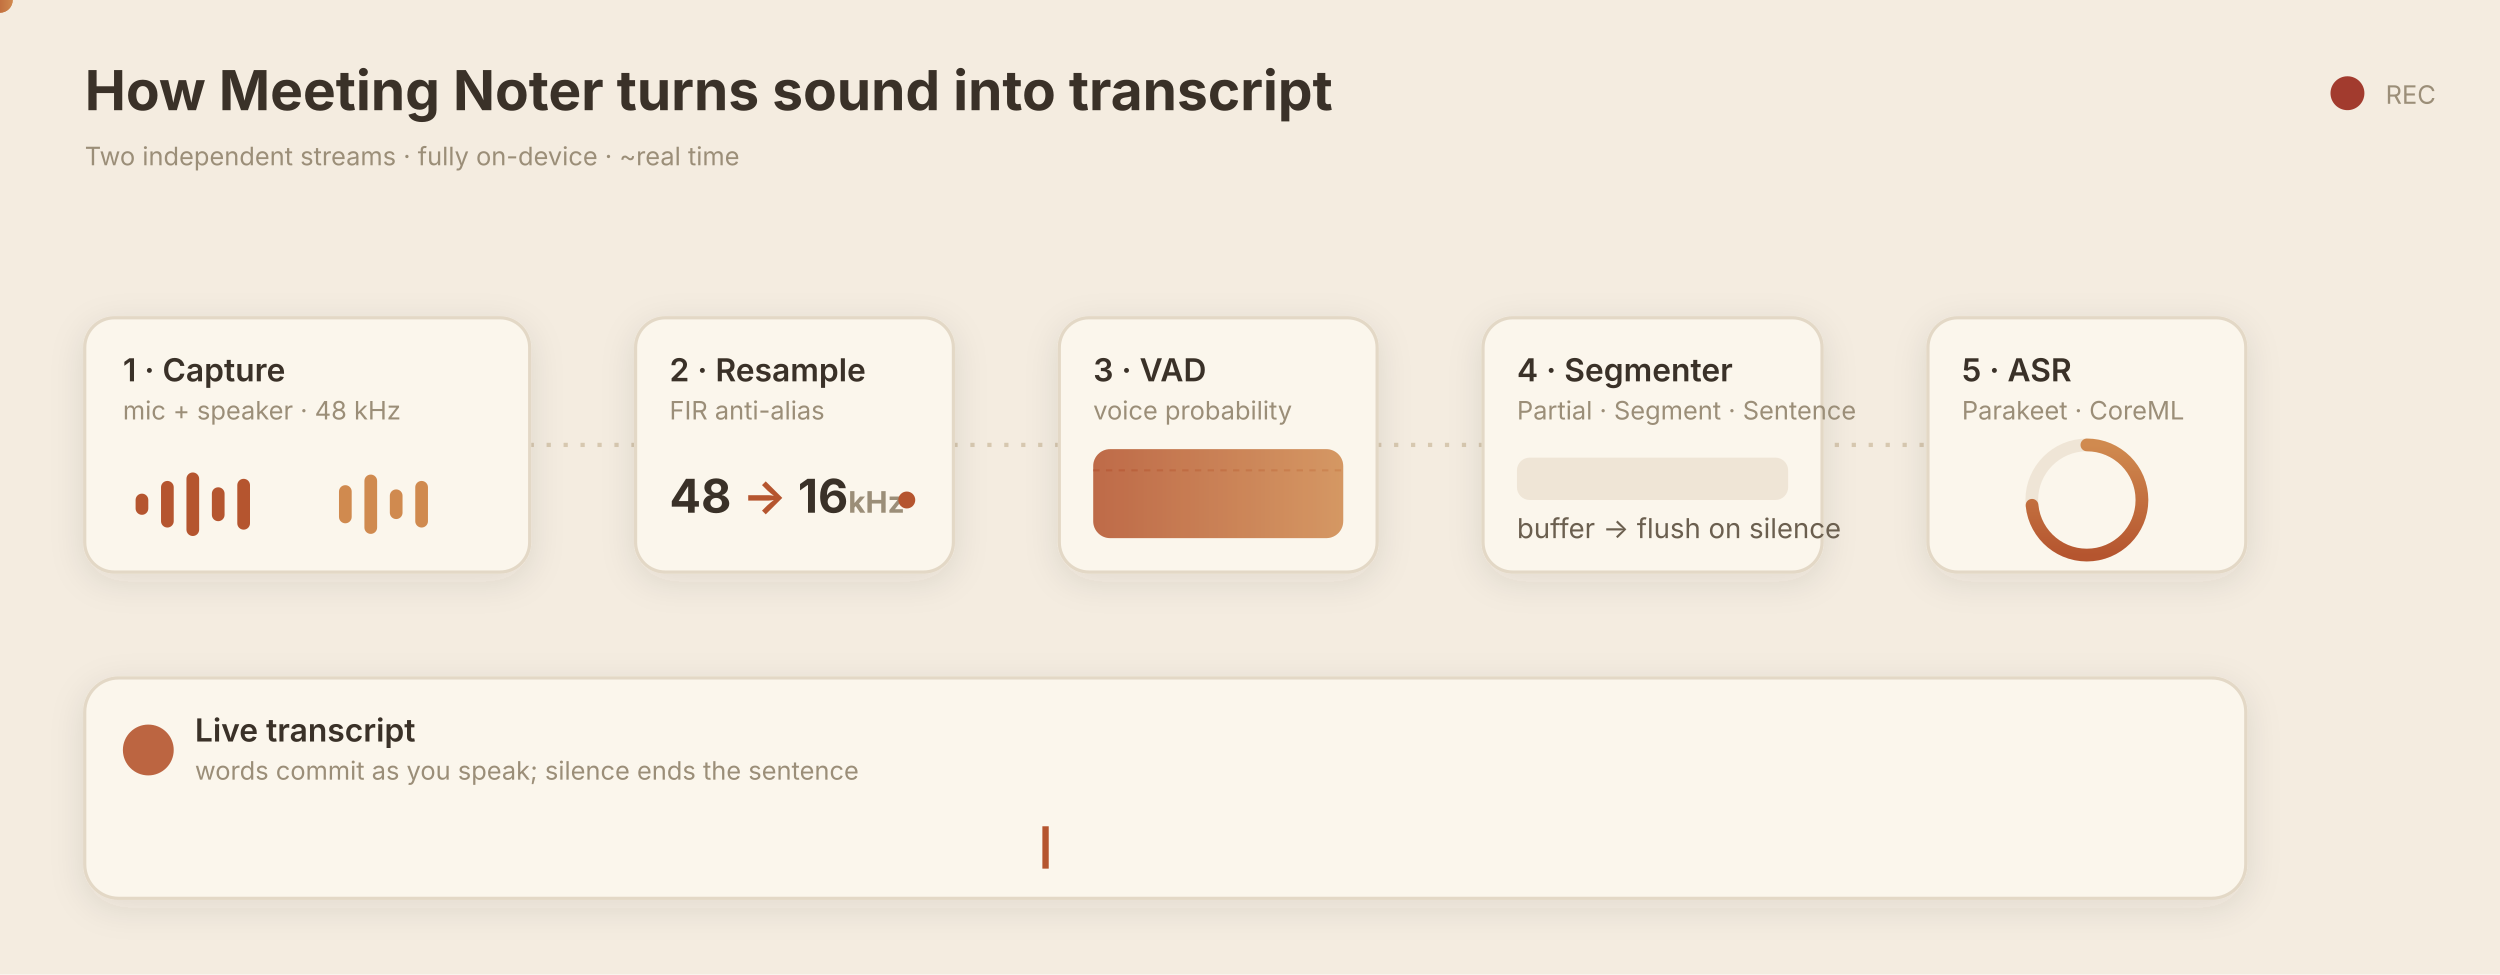
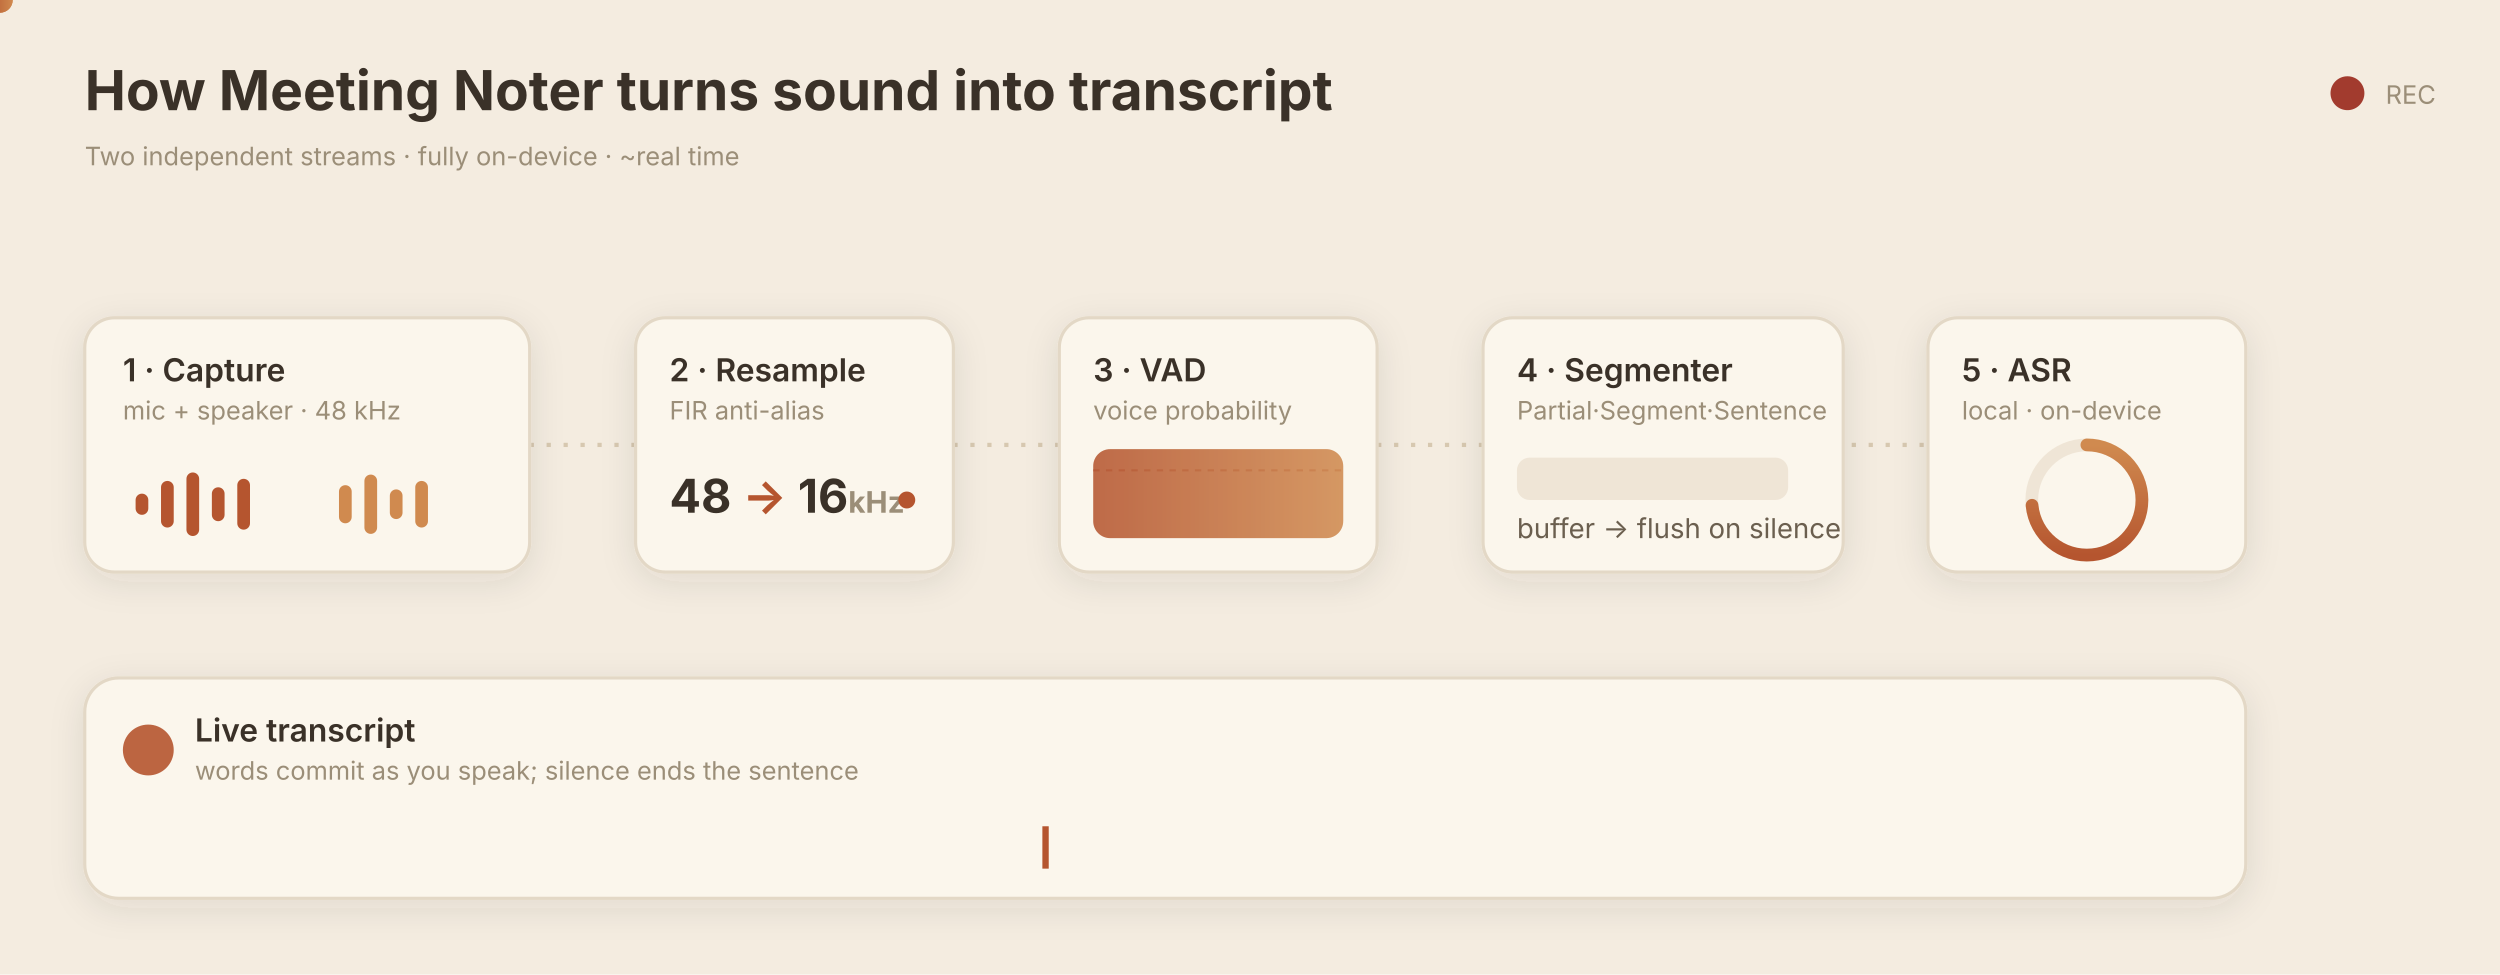
<svg xmlns="http://www.w3.org/2000/svg" viewBox="0 0 1180 460" font-family="-apple-system, BlinkMacSystemFont, 'Segoe UI', system-ui, sans-serif" role="img" aria-label="Animated diagram of the Meeting Noter transcription pipeline: dual-source capture, resample, voice activity detection, segmenter, ASR, and live transcript.">
  <defs>
    <linearGradient id="accent" x1="0" y1="0" x2="1" y2="0">
      <stop offset="0" stop-color="#b5552f" />
      <stop offset="1" stop-color="#d08a4f" />
    </linearGradient>
    <filter id="soft" x="-20%" y="-20%" width="140%" height="140%">
      <feDropShadow dx="0" dy="4" stdDeviation="8" flood-color="#3a3128" flood-opacity="0.10" />
    </filter>
    <style>
      .card  { fill:#fbf6ec; stroke:#e3d8c6; stroke-width:1.5; }
      .title { fill:#3a3128; font-weight:700; }
      .lbl   { fill:#3a3128; font-weight:600; font-size:15px; }
      .meta  { fill:#9b8e78; font-size:12px; }
      .ink   { fill:#6b5f4f; font-size:13px; }
    </style>
  </defs>
  <rect x="0" y="0" width="1180" height="460" fill="#f4ece0" />
  <text x="40" y="52" class="title" font-size="26">How Meeting Noter turns sound into transcript</text>
  <text x="40" y="78" class="meta" font-size="14">Two independent streams · fully on-device · ~real time</text>
  <g transform="translate(1108,44)">
    <circle r="8" fill="#a23b2e">
      <animate attributeName="opacity" values="1;0.25;1" dur="1.4s" repeatCount="indefinite" />
    </circle>
    <text x="18" y="5" class="meta" font-size="13" fill="#a23b2e">REC</text>
  </g>
  <path id="spine" d="M 250 210 H 970" fill="none" stroke="#d7c8b0" stroke-width="2" stroke-dasharray="2 6" />
  <circle r="6" fill="url(#accent)">
    <animateMotion dur="3s" repeatCount="indefinite" keyPoints="0;1" keyTimes="0;1" calcMode="linear">
      <mpath href="#spine" />
    </animateMotion>
    <animate attributeName="opacity" values="0;1;1;1;0" keyTimes="0;0.05;0.5;0.95;1" dur="3s" repeatCount="indefinite" />
  </circle>
  <circle r="6" fill="url(#accent)">
    <animateMotion dur="3s" begin="1.5s" repeatCount="indefinite" keyPoints="0;1" keyTimes="0;1" calcMode="linear">
      <mpath href="#spine" />
    </animateMotion>
    <animate attributeName="opacity" values="0;1;1;1;0" keyTimes="0;0.05;0.5;0.95;1" dur="3s" begin="1.5s" repeatCount="indefinite" />
  </circle>
  <g transform="translate(40,150)">
    <rect class="card" width="210" height="120" rx="14" filter="url(#soft)" />
    <text x="18" y="30" class="lbl">1 · Capture</text>
    <text x="18" y="48" class="meta">mic + speaker · 48 kHz</text>
    <g transform="translate(24,88)" fill="#b5552f">
      <rect x="0" width="6" height="10" y="-5" rx="3">
        <animate attributeName="height" values="8;34;8" dur="0.9s" repeatCount="indefinite" />
        <animate attributeName="y" values="-4;-17;-4" dur="0.9s" repeatCount="indefinite" />
      </rect>
      <rect x="12" width="6" height="22" y="-11" rx="3">
        <animate attributeName="height" values="26;10;26" dur="0.8s" repeatCount="indefinite" />
        <animate attributeName="y" values="-13;-5;-13" dur="0.8s" repeatCount="indefinite" />
      </rect>
      <rect x="24" width="6" height="30" y="-15" rx="3">
        <animate attributeName="height" values="14;38;14" dur="1.1s" repeatCount="indefinite" />
        <animate attributeName="y" values="-7;-19;-7" dur="1.1s" repeatCount="indefinite" />
      </rect>
      <rect x="36" width="6" height="16" y="-8" rx="3">
        <animate attributeName="height" values="30;12;30" dur="0.7s" repeatCount="indefinite" />
        <animate attributeName="y" values="-15;-6;-15" dur="0.7s" repeatCount="indefinite" />
      </rect>
      <rect x="48" width="6" height="24" y="-12" rx="3">
        <animate attributeName="height" values="10;28;10" dur="1s" repeatCount="indefinite" />
        <animate attributeName="y" values="-5;-14;-5" dur="1s" repeatCount="indefinite" />
      </rect>
    </g>
    <g transform="translate(120,88)" fill="#d08a4f">
      <rect x="0" width="6" height="18" y="-9" rx="3">
        <animate attributeName="height" values="12;30;12" dur="0.85s" repeatCount="indefinite" />
        <animate attributeName="y" values="-6;-15;-6" dur="0.85s" repeatCount="indefinite" />
      </rect>
      <rect x="12" width="6" height="28" y="-14" rx="3">
        <animate attributeName="height" values="30;10;30" dur="1.05s" repeatCount="indefinite" />
        <animate attributeName="y" values="-15;-5;-15" dur="1.05s" repeatCount="indefinite" />
      </rect>
      <rect x="24" width="6" height="14" y="-7" rx="3">
        <animate attributeName="height" values="8;32;8" dur="0.75s" repeatCount="indefinite" />
        <animate attributeName="y" values="-4;-16;-4" dur="0.75s" repeatCount="indefinite" />
      </rect>
      <rect x="36" width="6" height="22" y="-11" rx="3">
        <animate attributeName="height" values="26;12;26" dur="0.95s" repeatCount="indefinite" />
        <animate attributeName="y" values="-13;-6;-13" dur="0.95s" repeatCount="indefinite" />
      </rect>
    </g>
  </g>
  <g transform="translate(300,150)">
    <rect class="card" width="150" height="120" rx="14" filter="url(#soft)" />
    <text x="16" y="30" class="lbl">2 · Resample</text>
    <text x="16" y="48" class="meta">FIR anti-alias</text>
    <text x="16" y="92" font-size="22" font-weight="700" fill="#3a3128">48 <tspan fill="#b5552f">→</tspan> 16<tspan font-size="14" fill="#9b8e78"> kHz</tspan>
    </text>
    <circle cx="128" cy="86" r="4" fill="#b5552f">
      <animate attributeName="r" values="3;7;3" dur="1.2s" repeatCount="indefinite" />
    </circle>
  </g>
  <g transform="translate(500,150)">
    <rect class="card" width="150" height="120" rx="14" filter="url(#soft)" />
    <text x="16" y="30" class="lbl">3 · VAD</text>
    <text x="16" y="48" class="meta">voice probability</text>
    <rect x="16" y="62" width="118" height="42" rx="8" fill="#efe5d6" />
    <line x1="16" y1="72" x2="134" y2="72" stroke="#a23b2e" stroke-width="1" stroke-dasharray="3 3" opacity="0.6" />
    <rect x="16" y="62" width="118" height="42" rx="8" fill="url(#accent)" opacity="0.85">
      <animate attributeName="width" values="10;118;40;118;10" keyTimes="0;0.3;0.5;0.75;1" dur="3s" repeatCount="indefinite" />
    </rect>
    <text x="16" y="52" class="meta" text-anchor="start" />
  </g>
  <g transform="translate(700,150)">
-     <rect class="card" width="160" height="120" rx="14" filter="url(#soft)" />
+     <rect class="card" width="170" height="120" rx="14" filter="url(#soft)" />
    <text x="16" y="30" class="lbl">4 · Segmenter</text>
-     <text x="16" y="48" class="meta">Partial · Segment · Sentence</text>
+     <text x="16" y="48" class="meta" font-size="11">Partial·Segment·Sentence</text>
    <rect x="16" y="66" width="128" height="20" rx="6" fill="#efe5d6" />
    <rect x="16" y="66" height="20" rx="6" fill="#6f7a4d">
      <animate attributeName="width" values="0;128;0;90;0" keyTimes="0;0.45;0.5;0.9;1" dur="3s" repeatCount="indefinite" />
    </rect>
-     <text x="16" y="104" class="ink">buffer → flush on silence</text>
+     <text x="16" y="104" class="ink" font-size="11">buffer → flush on silence</text>
  </g>
  <g transform="translate(910,150)">
    <rect class="card" width="150" height="120" rx="14" filter="url(#soft)" />
    <text x="16" y="30" class="lbl">5 · ASR</text>
-     <text x="16" y="48" class="meta">Parakeet · CoreML</text>
+     <text x="16" y="48" class="meta">local · on-device</text>
    <g transform="translate(75,86)">
      <circle r="26" fill="none" stroke="#efe5d6" stroke-width="6" />
      <circle r="26" fill="none" stroke="url(#accent)" stroke-width="6" stroke-linecap="round" stroke-dasharray="120 163" transform="rotate(-90)">
        <animateTransform attributeName="transform" type="rotate" from="-90" to="270" dur="1.6s" repeatCount="indefinite" />
      </circle>
    </g>
  </g>
  <g transform="translate(40,320)">
    <rect class="card" width="1020" height="104" rx="16" filter="url(#soft)" />
    <circle cx="30" cy="34" r="12" fill="#b5552f" opacity="0.9" />
    <text x="52" y="30" class="lbl">Live transcript</text>
    <text x="52" y="48" class="meta">words commit as you speak; silence ends the sentence</text>
    <g font-size="18" fill="#3a3128" font-weight="600">
      <text x="52" y="84" opacity="0">Let's<animate attributeName="opacity" values="0;0;1;1;0" keyTimes="0;0.50;0.56;0.95;1" dur="3s" repeatCount="indefinite" />
      </text>
      <text x="112" y="84" opacity="0">review<animate attributeName="opacity" values="0;0;1;1;0" keyTimes="0;0.58;0.64;0.95;1" dur="3s" repeatCount="indefinite" />
      </text>
      <text x="196" y="84" opacity="0">the<animate attributeName="opacity" values="0;0;1;1;0" keyTimes="0;0.66;0.72;0.95;1" dur="3s" repeatCount="indefinite" />
      </text>
      <text x="238" y="84" opacity="0">quarterly<animate attributeName="opacity" values="0;0;1;1;0" keyTimes="0;0.74;0.80;0.95;1" dur="3s" repeatCount="indefinite" />
      </text>
      <text x="346" y="84" opacity="0">numbers<animate attributeName="opacity" values="0;0;1;1;0" keyTimes="0;0.82;0.88;0.95;1" dur="3s" repeatCount="indefinite" />
      </text>
      <rect x="452" y="70" width="3" height="20" fill="#b5552f">
        <animate attributeName="opacity" values="1;0;1" dur="0.8s" repeatCount="indefinite" />
      </rect>
    </g>
  </g>
</svg>
